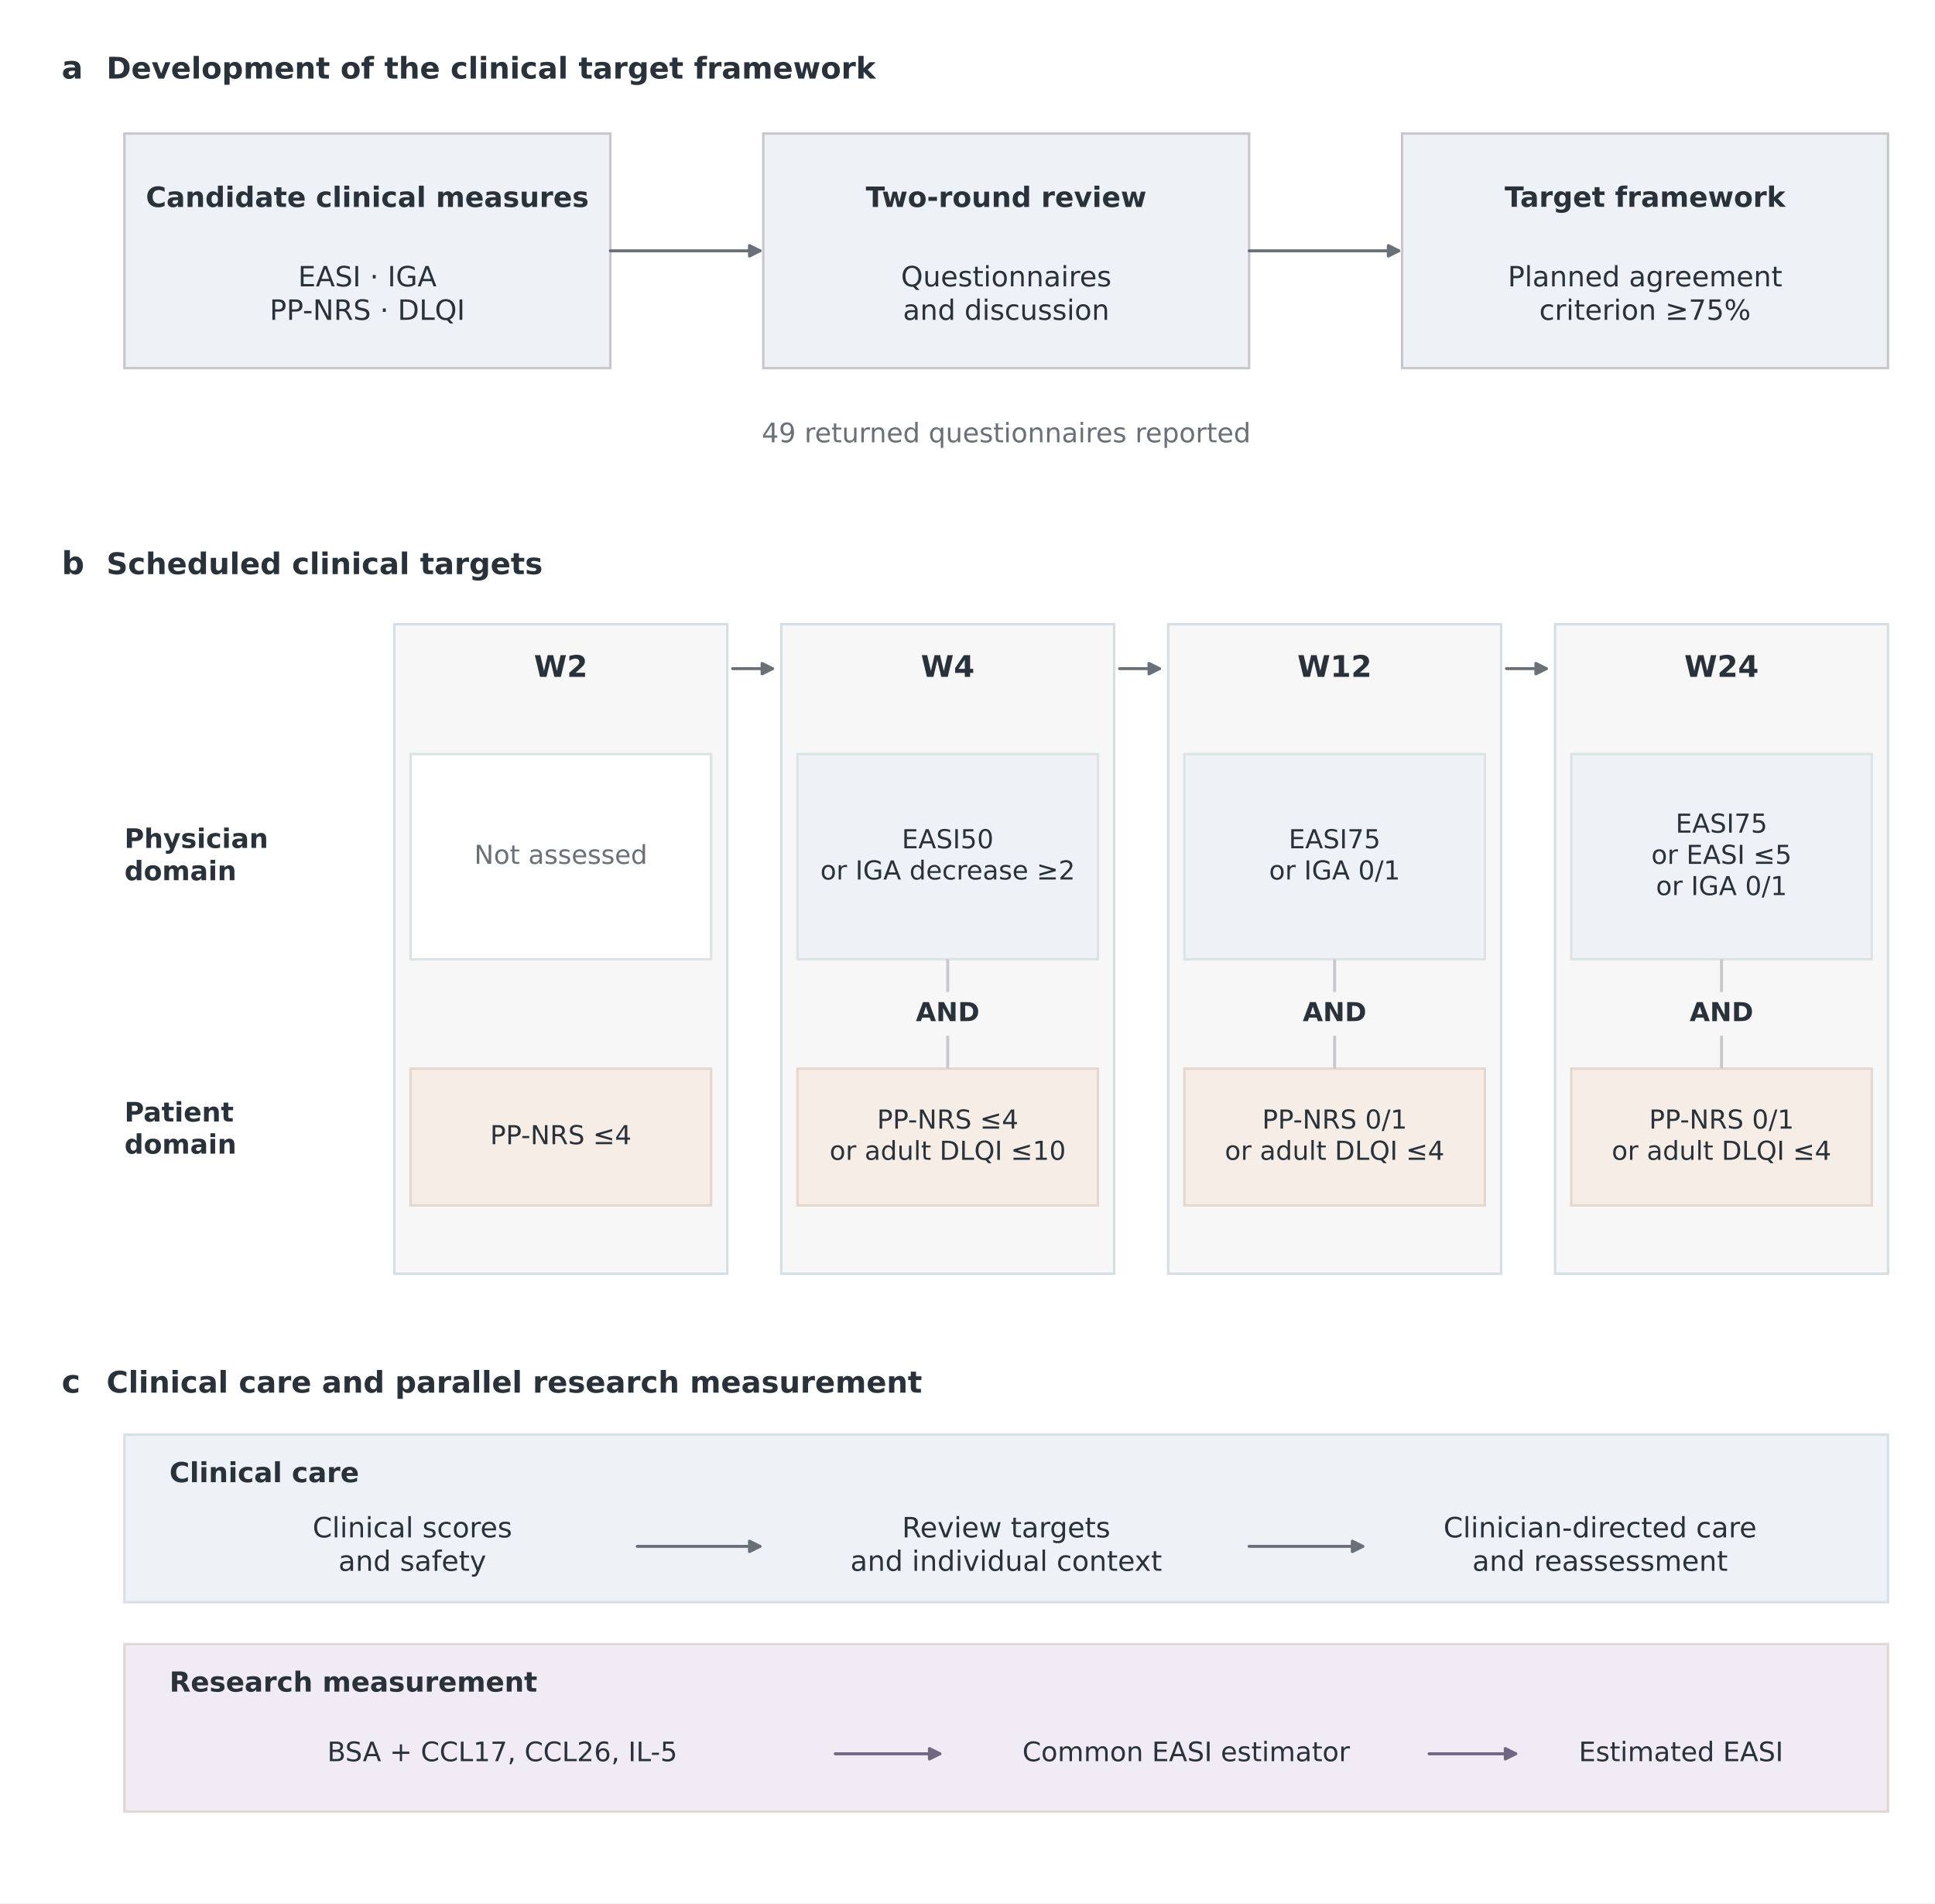
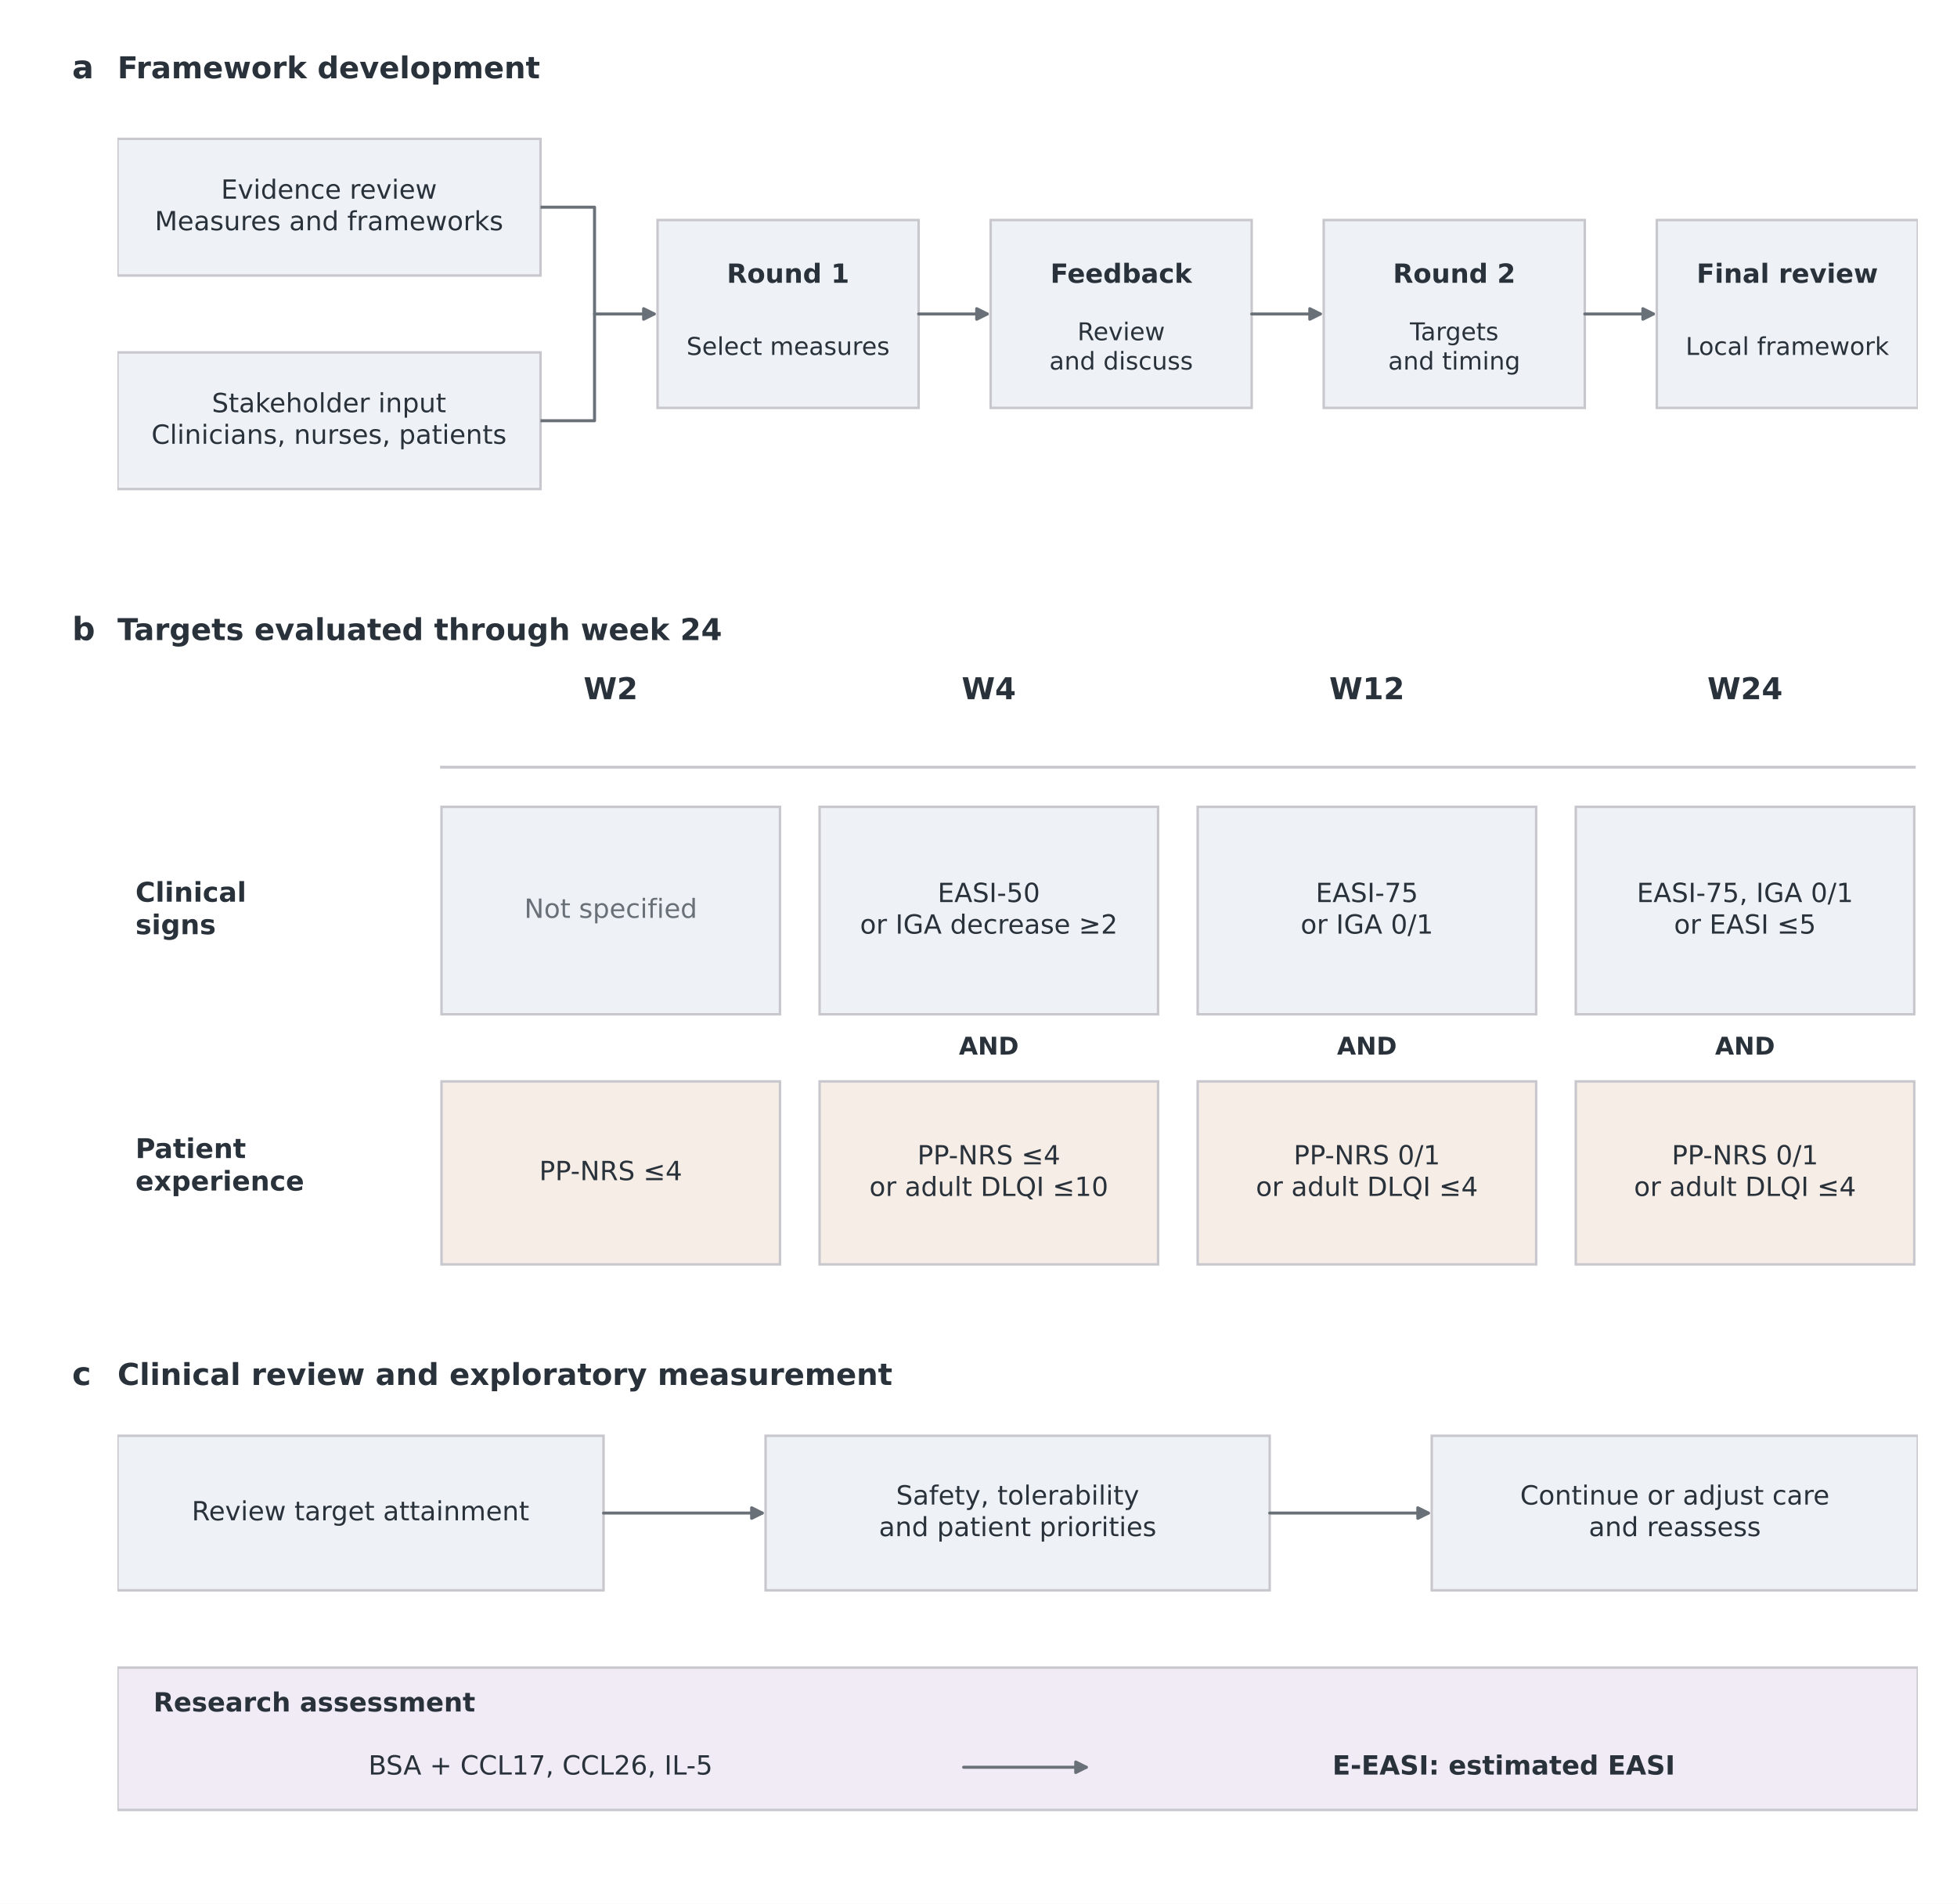
- <svg xmlns="http://www.w3.org/2000/svg" width="518.74pt" height="510.236pt" viewBox="0 0 518.74 510.236" version="1.1">
+ <svg xmlns="http://www.w3.org/2000/svg" width="518.74pt" height="504.567pt" viewBox="0 0 518.74 504.567" version="1.1">
  <defs>
    <style type="text/css">*{stroke-linejoin: round; stroke-linecap: butt}</style>
  </defs>
  <g id="figure_1">
    <g id="patch_1">
-       <path d="M 0 510.236  L 518.74 510.236  L 518.74 0  L 0 0  z " style="fill: #ffffff" />
+       <path d="M 0 504.567  L 518.74 504.567  L 518.74 0  L 0 0  z " style="fill: #ffffff" />
    </g>
    <g id="axes_1">
      <g id="patch_2">
-         <path d="M 33.355 98.686  L 163.611 98.686  L 163.611 35.803  L 33.355 35.803  z " clip-path="url(#pc410604e96)" style="fill: #eef1f5; stroke: #c8c7cd; stroke-width: 0.65; stroke-linejoin: miter" />
+         <path d="M 31.124 73.026  L 143.276 73.026  L 143.276 36.806  L 31.124 36.806  z " clip-path="url(#p0106d33a5e)" style="fill: #eef1f5; stroke: #c8c7cd; stroke-width: 0.65; stroke-linejoin: miter" />
      </g>
      <g id="patch_3">
-         <path d="M 204.617 98.686  L 334.873 98.686  L 334.873 35.803  L 204.617 35.803  z " clip-path="url(#pc410604e96)" style="fill: #eef1f5; stroke: #c8c7cd; stroke-width: 0.65; stroke-linejoin: miter" />
+         <path d="M 31.124 129.619  L 143.276 129.619  L 143.276 93.399  L 31.124 93.399  z " clip-path="url(#p0106d33a5e)" style="fill: #eef1f5; stroke: #c8c7cd; stroke-width: 0.65; stroke-linejoin: miter" />
      </g>
      <g id="patch_4">
-         <path d="M 375.879 98.686  L 506.135 98.686  L 506.135 35.803  L 375.879 35.803  z " clip-path="url(#pc410604e96)" style="fill: #eef1f5; stroke: #c8c7cd; stroke-width: 0.65; stroke-linejoin: miter" />
+         <path d="M 174.297 108.113  L 243.497 108.113  L 243.497 58.311  L 174.297 58.311  z " clip-path="url(#p0106d33a5e)" style="fill: #eef1f5; stroke: #c8c7cd; stroke-width: 0.65; stroke-linejoin: miter" />
      </g>
      <g id="patch_5">
-         <path d="M 163.611 67.244  Q 184.114 67.244 203.723 67.244  " clip-path="url(#pc410604e96)" style="fill: none; stroke: #697078; stroke-width: 0.8; stroke-linecap: round" />
-         <path d="M 200.923 65.844  L 203.723 67.244  L 200.923 68.644  z " clip-path="url(#pc410604e96)" style="fill: #697078; stroke: #697078; stroke-width: 0.8; stroke-linecap: round" />
+         <path d="M 262.586 108.113  L 331.786 108.113  L 331.786 58.311  L 262.586 58.311  z " clip-path="url(#p0106d33a5e)" style="fill: #eef1f5; stroke: #c8c7cd; stroke-width: 0.65; stroke-linejoin: miter" />
      </g>
      <g id="patch_6">
-         <path d="M 334.873 67.244  Q 355.376 67.244 374.985 67.244  " clip-path="url(#pc410604e96)" style="fill: none; stroke: #697078; stroke-width: 0.8; stroke-linecap: round" />
-         <path d="M 372.185 65.844  L 374.985 67.244  L 372.185 68.644  z " clip-path="url(#pc410604e96)" style="fill: #697078; stroke: #697078; stroke-width: 0.8; stroke-linecap: round" />
+         <path d="M 350.876 108.113  L 420.076 108.113  L 420.076 58.311  L 350.876 58.311  z " clip-path="url(#p0106d33a5e)" style="fill: #eef1f5; stroke: #c8c7cd; stroke-width: 0.65; stroke-linejoin: miter" />
+       </g>
+       <g id="patch_7">
+         <path d="M 439.165 108.113  L 508.365 108.113  L 508.365 58.311  L 439.165 58.311  z " clip-path="url(#p0106d33a5e)" style="fill: #eef1f5; stroke: #c8c7cd; stroke-width: 0.65; stroke-linejoin: miter" />
+       </g>
+       <g id="line2d_1">
+         <path d="M 143.276 54.916  L 157.593 54.916  L 157.593 83.212  " clip-path="url(#p0106d33a5e)" style="fill: none; stroke: #697078; stroke-width: 0.8" />
+       </g>
+       <g id="line2d_2">
+         <path d="M 143.276 111.509  L 157.593 111.509  L 157.593 83.212  " clip-path="url(#p0106d33a5e)" style="fill: none; stroke: #697078; stroke-width: 0.8" />
+       </g>
+       <g id="patch_8">
+         <path d="M 157.593 83.212  Q 165.945 83.212 173.402 83.212  " clip-path="url(#p0106d33a5e)" style="fill: none; stroke: #697078; stroke-width: 0.8; stroke-linecap: round" />
+         <path d="M 170.602 81.812  L 173.402 83.212  L 170.602 84.612  z " clip-path="url(#p0106d33a5e)" style="fill: #697078; stroke: #697078; stroke-width: 0.8; stroke-linecap: round" />
+       </g>
+       <g id="patch_9">
+         <path d="M 243.497 83.212  Q 253.041 83.212 261.692 83.212  " clip-path="url(#p0106d33a5e)" style="fill: none; stroke: #697078; stroke-width: 0.8; stroke-linecap: round" />
+         <path d="M 258.892 81.812  L 261.692 83.212  L 258.892 84.612  z " clip-path="url(#p0106d33a5e)" style="fill: #697078; stroke: #697078; stroke-width: 0.8; stroke-linecap: round" />
+       </g>
+       <g id="patch_10">
+         <path d="M 331.786 83.212  Q 341.331 83.212 349.981 83.212  " clip-path="url(#p0106d33a5e)" style="fill: none; stroke: #697078; stroke-width: 0.8; stroke-linecap: round" />
+         <path d="M 347.181 81.812  L 349.981 83.212  L 347.181 84.612  z " clip-path="url(#p0106d33a5e)" style="fill: #697078; stroke: #697078; stroke-width: 0.8; stroke-linecap: round" />
+       </g>
+       <g id="patch_11">
+         <path d="M 420.076 83.212  Q 429.621 83.212 438.271 83.212  " clip-path="url(#p0106d33a5e)" style="fill: none; stroke: #697078; stroke-width: 0.8; stroke-linecap: round" />
+         <path d="M 435.471 81.812  L 438.271 83.212  L 435.471 84.612  z " clip-path="url(#p0106d33a5e)" style="fill: #697078; stroke: #697078; stroke-width: 0.8; stroke-linecap: round" />
      </g>
      <g id="text_1">
-         <text style="fill: #29323b; font: 700 8.5px 'DejaVu Sans'; text-anchor: start" x="16.531" y="21.063" transform="rotate(-0 16.53071 21.06299)">a</text>
+         <text style="fill: #29323b; font: 700 8.5px 'DejaVu Sans'; text-anchor: start" x="19.124" y="20.751" transform="rotate(-0 19.12441 20.75118)">a</text>
      </g>
      <g id="text_2">
-         <text style="fill: #29323b; font: 700 8px 'DejaVu Sans'; text-anchor: start" x="28.531" y="21.063" transform="rotate(-0 28.53071 21.06299)">Development of the clinical target framework</text>
+         <text style="fill: #29323b; font: 700 8px 'DejaVu Sans'; text-anchor: start" x="31.124" y="20.751" transform="rotate(-0 31.12441 20.75118)">Framework development</text>
      </g>
      <g id="text_3">
-         <text style="fill: #29323b; font: 700 7.5px 'DejaVu Sans'; text-anchor: middle" x="98.483" y="55.48" transform="rotate(-0 98.48282 55.47951)">Candidate clinical measures</text>
+         <text style="fill: #29323b; font: 7px 'DejaVu Sans'" transform="translate(58.58717 52.66225)">Evidence review</text>
+         <text style="fill: #29323b; font: 7px 'DejaVu Sans'" transform="translate(41.02264 61.03261)">Measures and frameworks</text>
      </g>
      <g id="text_4">
-         <text style="fill: #29323b; font: 7.5px 'DejaVu Sans'" transform="translate(79.9086 76.77773)">EASI · IGA</text>
-         <text style="fill: #29323b; font: 7.5px 'DejaVu Sans'" transform="translate(72.28965 85.74597)">PP-NRS · DLQI</text>
+         <text style="fill: #29323b; font: 7px 'DejaVu Sans'" transform="translate(56.14647 109.2554)">Stakeholder input</text>
+         <text style="fill: #29323b; font: 7px 'DejaVu Sans'" transform="translate(40.13506 117.6257)">Clinicians, nurses, patients</text>
      </g>
      <g id="text_5">
-         <text style="fill: #29323b; font: 700 7.5px 'DejaVu Sans'; text-anchor: middle" x="269.745" y="55.48" transform="rotate(-0 269.7449 55.47951)">Two-round review</text>
+         <text style="fill: #29323b; font: 700 7px 'DejaVu Sans'; text-anchor: middle" x="208.897" y="74.957" transform="rotate(-0 208.8967 74.95722)">Round 1</text>
      </g>
      <g id="text_6">
-         <text style="fill: #29323b; font: 7.5px 'DejaVu Sans'" transform="translate(241.5379 76.77773)">Questionnaires</text>
-         <text style="fill: #29323b; font: 7.5px 'DejaVu Sans'" transform="translate(242.0634 85.74597)">and discussion</text>
+         <text style="fill: #29323b; font: 6.5px 'DejaVu Sans'; text-anchor: middle" x="208.897" y="94.061" transform="rotate(-0 208.8967 94.06091)">Select measures</text>
      </g>
      <g id="text_7">
-         <text style="fill: #29323b; font: 700 7.5px 'DejaVu Sans'; text-anchor: middle" x="441.007" y="55.45" transform="rotate(-0 441.0069 55.45021)">Target framework</text>
+         <text style="fill: #29323b; font: 700 7px 'DejaVu Sans'; text-anchor: middle" x="297.186" y="74.957" transform="rotate(-0 297.1862 74.95722)">Feedback</text>
      </g>
      <g id="text_8">
-         <text style="fill: #29323b; font: 7.5px 'DejaVu Sans'" transform="translate(404.2153 76.77773)">Planned agreement</text>
-         <text style="fill: #29323b; font: 7.5px 'DejaVu Sans'" transform="translate(412.6605 85.74597)">criterion ≥75%</text>
+         <text style="fill: #29323b; font: 6.5px 'DejaVu Sans'" transform="translate(285.5903 90.17467)">Review</text>
+         <text style="fill: #29323b; font: 6.5px 'DejaVu Sans'" transform="translate(278.1468 97.94715)">and discuss</text>
      </g>
      <g id="text_9">
-         <text style="fill: #697078; font: 7.2px 'DejaVu Sans'; text-anchor: middle" x="269.745" y="118.571" transform="rotate(-0 269.7449 118.5707)">49 returned questionnaires reported</text>
+         <text style="fill: #29323b; font: 700 7px 'DejaVu Sans'; text-anchor: middle" x="385.476" y="74.957" transform="rotate(-0 385.4758 74.95722)">Round 2</text>
+       </g>
+       <g id="text_10">
+         <text style="fill: #29323b; font: 6.5px 'DejaVu Sans'" transform="translate(373.726 90.17467)">Targets</text>
+         <text style="fill: #29323b; font: 6.5px 'DejaVu Sans'" transform="translate(367.9598 97.94715)">and timing</text>
+       </g>
+       <g id="text_11">
+         <text style="fill: #29323b; font: 700 7px 'DejaVu Sans'; text-anchor: middle" x="473.765" y="74.957" transform="rotate(-0 473.7654 74.95722)">Final review</text>
+       </g>
+       <g id="text_12">
+         <text style="fill: #29323b; font: 6.5px 'DejaVu Sans'; text-anchor: middle" x="473.765" y="94.061" transform="rotate(-0 473.7654 94.06091)">Local framework</text>
      </g>
    </g>
    <g id="axes_2">
-       <g id="patch_7">
-         <path d="M 105.719 341.48  L 194.968 341.48  L 194.968 167.341  L 105.719 167.341  z " clip-path="url(#pdd279e7034)" style="fill: #f8f7f8; stroke: #d5dee2; stroke-width: 0.65; stroke-linejoin: miter" />
-       </g>
-       <g id="patch_8">
-         <path d="M 110.061 257.16  L 190.627 257.16  L 190.627 202.169  L 110.061 202.169  z " clip-path="url(#pdd279e7034)" style="fill: #ffffff; stroke: #dce3e6; stroke-width: 0.65; stroke-linejoin: miter" />
-       </g>
-       <g id="patch_9">
-         <path d="M 110.061 323.15  L 190.627 323.15  L 190.627 286.489  L 110.061 286.489  z " clip-path="url(#pdd279e7034)" style="fill: #f6ede6; stroke: #e5d7ce; stroke-width: 0.65; stroke-linejoin: miter" />
-       </g>
-       <g id="patch_10">
-         <path d="M 209.441 341.48  L 298.691 341.48  L 298.691 167.341  L 209.441 167.341  z " clip-path="url(#pdd279e7034)" style="fill: #f8f7f8; stroke: #d5dee2; stroke-width: 0.65; stroke-linejoin: miter" />
-       </g>
-       <g id="patch_11">
-         <path d="M 213.783 257.16  L 294.349 257.16  L 294.349 202.169  L 213.783 202.169  z " clip-path="url(#pdd279e7034)" style="fill: #eef1f5; stroke: #dce3e6; stroke-width: 0.65; stroke-linejoin: miter" />
-       </g>
      <g id="patch_12">
-         <path d="M 213.783 323.15  L 294.349 323.15  L 294.349 286.489  L 213.783 286.489  z " clip-path="url(#pdd279e7034)" style="fill: #f6ede6; stroke: #e5d7ce; stroke-width: 0.65; stroke-linejoin: miter" />
+         <path d="M 117.028 268.82  L 206.749 268.82  L 206.749 213.844  L 117.028 213.844  z " clip-path="url(#pec23e3e79c)" style="fill: #eef1f5; stroke: #c8c7cd; stroke-width: 0.65; stroke-linejoin: miter" />
      </g>
      <g id="patch_13">
-         <path d="M 313.163 341.48  L 402.413 341.48  L 402.413 167.341  L 313.163 167.341  z " clip-path="url(#pdd279e7034)" style="fill: #f8f7f8; stroke: #d5dee2; stroke-width: 0.65; stroke-linejoin: miter" />
+         <path d="M 117.028 335.115  L 206.749 335.115  L 206.749 286.606  L 117.028 286.606  z " clip-path="url(#pec23e3e79c)" style="fill: #f6ede6; stroke: #c8c7cd; stroke-width: 0.65; stroke-linejoin: miter" />
      </g>
      <g id="patch_14">
-         <path d="M 317.505 257.16  L 398.071 257.16  L 398.071 202.169  L 317.505 202.169  z " clip-path="url(#pdd279e7034)" style="fill: #eef1f5; stroke: #dce3e6; stroke-width: 0.65; stroke-linejoin: miter" />
+         <path d="M 217.248 268.82  L 306.97 268.82  L 306.97 213.844  L 217.248 213.844  z " clip-path="url(#pec23e3e79c)" style="fill: #eef1f5; stroke: #c8c7cd; stroke-width: 0.65; stroke-linejoin: miter" />
      </g>
      <g id="patch_15">
-         <path d="M 317.505 323.15  L 398.071 323.15  L 398.071 286.489  L 317.505 286.489  z " clip-path="url(#pdd279e7034)" style="fill: #f6ede6; stroke: #e5d7ce; stroke-width: 0.65; stroke-linejoin: miter" />
+         <path d="M 217.248 335.115  L 306.97 335.115  L 306.97 286.606  L 217.248 286.606  z " clip-path="url(#pec23e3e79c)" style="fill: #f6ede6; stroke: #c8c7cd; stroke-width: 0.65; stroke-linejoin: miter" />
      </g>
      <g id="patch_16">
-         <path d="M 416.886 341.48  L 506.135 341.48  L 506.135 167.341  L 416.886 167.341  z " clip-path="url(#pdd279e7034)" style="fill: #f8f7f8; stroke: #d5dee2; stroke-width: 0.65; stroke-linejoin: miter" />
+         <path d="M 317.469 268.82  L 407.19 268.82  L 407.19 213.844  L 317.469 213.844  z " clip-path="url(#pec23e3e79c)" style="fill: #eef1f5; stroke: #c8c7cd; stroke-width: 0.65; stroke-linejoin: miter" />
      </g>
      <g id="patch_17">
-         <path d="M 421.227 257.16  L 501.793 257.16  L 501.793 202.169  L 421.227 202.169  z " clip-path="url(#pdd279e7034)" style="fill: #eef1f5; stroke: #dce3e6; stroke-width: 0.65; stroke-linejoin: miter" />
+         <path d="M 317.469 335.115  L 407.19 335.115  L 407.19 286.606  L 317.469 286.606  z " clip-path="url(#pec23e3e79c)" style="fill: #f6ede6; stroke: #c8c7cd; stroke-width: 0.65; stroke-linejoin: miter" />
      </g>
      <g id="patch_18">
-         <path d="M 421.227 323.15  L 501.793 323.15  L 501.793 286.489  L 421.227 286.489  z " clip-path="url(#pdd279e7034)" style="fill: #f6ede6; stroke: #e5d7ce; stroke-width: 0.65; stroke-linejoin: miter" />
-       </g>
-       <g id="line2d_1">
-         <path d="M 254.066 257.16  L 254.066 265.959  " clip-path="url(#pdd279e7034)" style="fill: none; stroke: #c8c7cd; stroke-width: 0.8" />
-       </g>
-       <g id="line2d_2">
-         <path d="M 254.066 277.69  L 254.066 286.489  " clip-path="url(#pdd279e7034)" style="fill: none; stroke: #c8c7cd; stroke-width: 0.8" />
+         <path d="M 417.69 268.82  L 507.411 268.82  L 507.411 213.844  L 417.69 213.844  z " clip-path="url(#pec23e3e79c)" style="fill: #eef1f5; stroke: #c8c7cd; stroke-width: 0.65; stroke-linejoin: miter" />
+       </g>
+       <g id="patch_19">
+         <path d="M 417.69 335.115  L 507.411 335.115  L 507.411 286.606  L 417.69 286.606  z " clip-path="url(#pec23e3e79c)" style="fill: #f6ede6; stroke: #c8c7cd; stroke-width: 0.65; stroke-linejoin: miter" />
      </g>
      <g id="line2d_3">
-         <path d="M 357.788 257.16  L 357.788 265.959  " clip-path="url(#pdd279e7034)" style="fill: none; stroke: #c8c7cd; stroke-width: 0.8" />
-       </g>
-       <g id="line2d_4">
-         <path d="M 357.788 277.69  L 357.788 286.489  " clip-path="url(#pdd279e7034)" style="fill: none; stroke: #c8c7cd; stroke-width: 0.8" />
-       </g>
-       <g id="line2d_5">
-         <path d="M 461.51 257.16  L 461.51 265.959  " clip-path="url(#pdd279e7034)" style="fill: none; stroke: #c8c7cd; stroke-width: 0.8" />
-       </g>
-       <g id="line2d_6">
-         <path d="M 461.51 277.69  L 461.51 286.489  " clip-path="url(#pdd279e7034)" style="fill: none; stroke: #c8c7cd; stroke-width: 0.8" />
-       </g>
-       <g id="patch_19">
-         <path d="M 196.416 179.256  Q 202.205 179.256 207.1 179.256  " clip-path="url(#pdd279e7034)" style="fill: none; stroke: #697078; stroke-width: 0.8; stroke-linecap: round" />
-         <path d="M 204.3 177.856  L 207.1 179.256  L 204.3 180.656  z " clip-path="url(#pdd279e7034)" style="fill: #697078; stroke: #697078; stroke-width: 0.8; stroke-linecap: round" />
-       </g>
+         <path d="M 117.028 203.334  L 507.411 203.334  " clip-path="url(#pec23e3e79c)" style="fill: none; stroke: #c8c7cd; stroke-width: 0.75; stroke-linecap: square" />
+       </g>
+       <g id="text_13">
+         <text style="fill: #29323b; font: 700 8.5px 'DejaVu Sans'; text-anchor: start" x="19.124" y="169.654" transform="rotate(-0 19.12441 169.6539)">b</text>
+       </g>
+       <g id="text_14">
+         <text style="fill: #29323b; font: 700 8px 'DejaVu Sans'; text-anchor: start" x="31.124" y="169.654" transform="rotate(-0 31.12441 169.6539)">Targets evaluated through week 24</text>
+       </g>
+       <g id="text_15">
+         <text style="fill: #29323b; font: 700 7.2px 'DejaVu Sans'" transform="translate(35.89682 238.9856)">Clinical</text>
+         <text style="fill: #29323b; font: 700 7.2px 'DejaVu Sans'" transform="translate(35.89682 247.5951)">signs</text>
+       </g>
+       <g id="text_16">
+         <text style="fill: #29323b; font: 700 7.2px 'DejaVu Sans'" transform="translate(35.89682 306.9255)">Patient</text>
+         <text style="fill: #29323b; font: 700 7.2px 'DejaVu Sans'" transform="translate(35.89682 315.535)">experience</text>
+       </g>
+       <g id="text_17">
+         <text style="fill: #29323b; font: 700 8px 'DejaVu Sans'; text-anchor: middle" x="161.888" y="185.329" transform="rotate(-0 161.8884 185.3292)">W2</text>
+       </g>
+       <g id="text_18">
+         <text style="fill: #697078; font: 7px 'DejaVu Sans'; text-anchor: middle" x="161.888" y="243.263" transform="rotate(-0 161.8884 243.2633)">Not specified</text>
+       </g>
+       <g id="text_19">
+         <text style="fill: #29323b; font: 7px 'DejaVu Sans'; text-anchor: middle" x="161.888" y="312.792" transform="rotate(-0 161.8884 312.792)">PP-NRS ≤4</text>
+       </g>
+       <g id="text_20">
+         <text style="fill: #29323b; font: 700 8px 'DejaVu Sans'; text-anchor: middle" x="262.109" y="185.329" transform="rotate(-0 262.109 185.3292)">W4</text>
+       </g>
+       <g id="text_21">
+         <text style="fill: #29323b; font: 7px 'DejaVu Sans'" transform="translate(248.5323 239.0781)">EASI-50</text>
+         <text style="fill: #29323b; font: 7px 'DejaVu Sans'" transform="translate(227.9578 247.4485)">or IGA decrease ≥2</text>
+       </g>
+       <g id="text_22">
+         <text style="fill: #29323b; font: 7px 'DejaVu Sans'" transform="translate(243.1598 308.6068)">PP-NRS ≤4</text>
+         <text style="fill: #29323b; font: 7px 'DejaVu Sans'" transform="translate(230.4428 316.9772)">or adult DLQI ≤10</text>
+       </g>
+       <g id="text_23">
+         <text style="fill: #29323b; font: 700 6.5px 'DejaVu Sans'; text-anchor: middle" x="262.109" y="279.507" transform="rotate(-0 262.109 279.5066)">AND</text>
+       </g>
+       <g id="text_24">
+         <text style="fill: #29323b; font: 700 8px 'DejaVu Sans'; text-anchor: middle" x="362.33" y="185.329" transform="rotate(-0 362.3296 185.3292)">W12</text>
+       </g>
+       <g id="text_25">
+         <text style="fill: #29323b; font: 7px 'DejaVu Sans'" transform="translate(348.7529 239.0781)">EASI-75</text>
+         <text style="fill: #29323b; font: 7px 'DejaVu Sans'" transform="translate(344.7531 247.4485)">or IGA 0/1</text>
+       </g>
+       <g id="text_26">
+         <text style="fill: #29323b; font: 7px 'DejaVu Sans'" transform="translate(342.9074 308.6068)">PP-NRS 0/1</text>
+         <text style="fill: #29323b; font: 7px 'DejaVu Sans'" transform="translate(332.8902 316.9772)">or adult DLQI ≤4</text>
+       </g>
+       <g id="text_27">
+         <text style="fill: #29323b; font: 700 6.5px 'DejaVu Sans'; text-anchor: middle" x="362.33" y="279.507" transform="rotate(-0 362.3296 279.5066)">AND</text>
+       </g>
+       <g id="text_28">
+         <text style="fill: #29323b; font: 700 8px 'DejaVu Sans'; text-anchor: middle" x="462.55" y="185.329" transform="rotate(-0 462.5502 185.3292)">W24</text>
+       </g>
+       <g id="text_29">
+         <text style="fill: #29323b; font: 7px 'DejaVu Sans'" transform="translate(433.865 239.0781)">EASI-75, IGA 0/1</text>
+         <text style="fill: #29323b; font: 7px 'DejaVu Sans'" transform="translate(443.7251 247.4485)">or EASI ≤5</text>
+       </g>
+       <g id="text_30">
+         <text style="fill: #29323b; font: 7px 'DejaVu Sans'" transform="translate(443.128 308.6068)">PP-NRS 0/1</text>
+         <text style="fill: #29323b; font: 7px 'DejaVu Sans'" transform="translate(433.1108 316.9772)">or adult DLQI ≤4</text>
+       </g>
+       <g id="text_31">
+         <text style="fill: #29323b; font: 700 6.5px 'DejaVu Sans'; text-anchor: middle" x="462.55" y="279.507" transform="rotate(-0 462.5502 279.5066)">AND</text>
+       </g>
+     </g>
+     <g id="axes_3">
      <g id="patch_20">
-         <path d="M 300.138 179.256  Q 305.927 179.256 310.822 179.256  " clip-path="url(#pdd279e7034)" style="fill: none; stroke: #697078; stroke-width: 0.8; stroke-linecap: round" />
-         <path d="M 308.022 177.856  L 310.822 179.256  L 308.022 180.656  z " clip-path="url(#pdd279e7034)" style="fill: #697078; stroke: #697078; stroke-width: 0.8; stroke-linecap: round" />
+         <path d="M 31.124 421.495  L 159.979 421.495  L 159.979 380.533  L 31.124 380.533  z " clip-path="url(#p864fb5ea5f)" style="fill: #eef1f5; stroke: #c8c7cd; stroke-width: 0.65; stroke-linejoin: miter" />
      </g>
      <g id="patch_21">
-         <path d="M 403.86 179.256  Q 409.649 179.256 414.544 179.256  " clip-path="url(#pdd279e7034)" style="fill: none; stroke: #697078; stroke-width: 0.8; stroke-linecap: round" />
-         <path d="M 411.744 177.856  L 414.544 179.256  L 411.744 180.656  z " clip-path="url(#pdd279e7034)" style="fill: #697078; stroke: #697078; stroke-width: 0.8; stroke-linecap: round" />
-       </g>
-       <g id="text_10">
-         <text style="fill: #29323b; font: 700 8.5px 'DejaVu Sans'; text-anchor: start" x="16.531" y="153.925" transform="rotate(-0 16.53071 153.9251)">b</text>
-       </g>
-       <g id="text_11">
-         <text style="fill: #29323b; font: 700 8px 'DejaVu Sans'; text-anchor: start" x="28.531" y="153.925" transform="rotate(-0 28.53071 153.9251)">Scheduled clinical targets</text>
-       </g>
-       <g id="text_12">
-         <text style="fill: #29323b; font: 700 7.2px 'DejaVu Sans'" transform="translate(33.35499 227.3183)">Physician</text>
-         <text style="fill: #29323b; font: 700 7.2px 'DejaVu Sans'" transform="translate(33.35499 235.984)">domain</text>
-       </g>
-       <g id="text_13">
-         <text style="fill: #29323b; font: 700 7.2px 'DejaVu Sans'" transform="translate(33.35499 300.6683)">Patient</text>
-         <text style="fill: #29323b; font: 700 7.2px 'DejaVu Sans'" transform="translate(33.35499 309.2778)">domain</text>
-       </g>
-       <g id="text_14">
-         <text style="fill: #29323b; font: 700 8px 'DejaVu Sans'; text-anchor: middle" x="150.344" y="181.463" transform="rotate(-0 150.3439 181.463)">W2</text>
-       </g>
-       <g id="text_15">
-         <text style="fill: #697078; font: 7px 'DejaVu Sans'; text-anchor: middle" x="150.344" y="231.596" transform="rotate(-0 150.3439 231.5959)">Not assessed</text>
-       </g>
-       <g id="text_16">
-         <text style="fill: #29323b; font: 7px 'DejaVu Sans'; text-anchor: middle" x="150.344" y="306.751" transform="rotate(-0 150.3439 306.7509)">PP-NRS ≤4</text>
-       </g>
-       <g id="text_17">
-         <text style="fill: #29323b; font: 700 8px 'DejaVu Sans'; text-anchor: middle" x="254.066" y="181.463" transform="rotate(-0 254.066 181.463)">W4</text>
-       </g>
-       <g id="text_18">
-         <text style="fill: #29323b; font: 7px 'DejaVu Sans'" transform="translate(241.752 227.4108)">EASI50</text>
-         <text style="fill: #29323b; font: 7px 'DejaVu Sans'" transform="translate(219.9147 235.7811)">or IGA decrease ≥2</text>
-       </g>
-       <g id="text_19">
-         <text style="fill: #29323b; font: 700 7px 'DejaVu Sans'; text-anchor: middle" x="254.066" y="273.756" transform="rotate(-0 254.066 273.7561)">AND</text>
-       </g>
-       <g id="text_20">
-         <text style="fill: #29323b; font: 7px 'DejaVu Sans'" transform="translate(235.1167 302.5658)">PP-NRS ≤4</text>
-         <text style="fill: #29323b; font: 7px 'DejaVu Sans'" transform="translate(222.3997 310.9361)">or adult DLQI ≤10</text>
-       </g>
-       <g id="text_21">
-         <text style="fill: #29323b; font: 700 8px 'DejaVu Sans'; text-anchor: middle" x="357.788" y="181.463" transform="rotate(-0 357.7881 181.463)">W12</text>
-       </g>
-       <g id="text_22">
-         <text style="fill: #29323b; font: 7px 'DejaVu Sans'" transform="translate(345.4741 227.4108)">EASI75</text>
-         <text style="fill: #29323b; font: 7px 'DejaVu Sans'" transform="translate(340.2115 235.7811)">or IGA 0/1</text>
-       </g>
-       <g id="text_23">
-         <text style="fill: #29323b; font: 700 7px 'DejaVu Sans'; text-anchor: middle" x="357.788" y="273.756" transform="rotate(-0 357.7881 273.7561)">AND</text>
-       </g>
-       <g id="text_24">
-         <text style="fill: #29323b; font: 7px 'DejaVu Sans'" transform="translate(338.3658 302.5658)">PP-NRS 0/1</text>
-         <text style="fill: #29323b; font: 7px 'DejaVu Sans'" transform="translate(328.3487 310.9361)">or adult DLQI ≤4</text>
-       </g>
-       <g id="text_25">
-         <text style="fill: #29323b; font: 700 8px 'DejaVu Sans'; text-anchor: middle" x="461.51" y="181.463" transform="rotate(-0 461.5102 181.463)">W24</text>
-       </g>
-       <g id="text_26">
-         <text style="fill: #29323b; font: 7px 'DejaVu Sans'" transform="translate(449.1962 223.2256)">EASI75</text>
-         <text style="fill: #29323b; font: 7px 'DejaVu Sans'" transform="translate(442.6851 231.5959)">or EASI ≤5</text>
-         <text style="fill: #29323b; font: 7px 'DejaVu Sans'" transform="translate(443.9336 239.9663)">or IGA 0/1</text>
-       </g>
-       <g id="text_27">
-         <text style="fill: #29323b; font: 700 7px 'DejaVu Sans'; text-anchor: middle" x="461.51" y="273.756" transform="rotate(-0 461.5102 273.7561)">AND</text>
-       </g>
-       <g id="text_28">
-         <text style="fill: #29323b; font: 7px 'DejaVu Sans'" transform="translate(442.0879 302.5658)">PP-NRS 0/1</text>
-         <text style="fill: #29323b; font: 7px 'DejaVu Sans'" transform="translate(432.0708 310.9361)">or adult DLQI ≤4</text>
-       </g>
-     </g>
-     <g id="axes_3">
+         <path d="M 202.931 421.495  L 336.559 421.495  L 336.559 380.533  L 202.931 380.533  z " clip-path="url(#p864fb5ea5f)" style="fill: #eef1f5; stroke: #c8c7cd; stroke-width: 0.65; stroke-linejoin: miter" />
+       </g>
      <g id="patch_22">
-         <path d="M 33.355 429.535  L 506.135 429.535  L 506.135 384.625  L 33.355 384.625  z " clip-path="url(#pf116cc40e8)" style="fill: #eef1f5; stroke: #d7e1e5; stroke-width: 0.65; stroke-linejoin: miter" />
+         <path d="M 379.51 421.495  L 508.365 421.495  L 508.365 380.533  L 379.51 380.533  z " clip-path="url(#p864fb5ea5f)" style="fill: #eef1f5; stroke: #c8c7cd; stroke-width: 0.65; stroke-linejoin: miter" />
      </g>
      <g id="patch_23">
-         <path d="M 33.355 485.672  L 506.135 485.672  L 506.135 440.762  L 33.355 440.762  z " clip-path="url(#pf116cc40e8)" style="fill: #f0ebf4; stroke: #dfd7d1; stroke-width: 0.65; stroke-linejoin: miter" />
+         <path d="M 31.124 479.705  L 508.365 479.705  L 508.365 441.977  L 31.124 441.977  z " clip-path="url(#p864fb5ea5f)" style="fill: #f0ebf4; stroke: #c8c7cd; stroke-width: 0.65; stroke-linejoin: miter" />
      </g>
      <g id="patch_24">
-         <path d="M 170.847 414.565  Q 187.732 414.565 203.723 414.565  " clip-path="url(#pf116cc40e8)" style="fill: none; stroke: #697078; stroke-width: 0.8; stroke-linecap: round" />
-         <path d="M 200.923 413.165  L 203.723 414.565  L 200.923 415.965  z " clip-path="url(#pf116cc40e8)" style="fill: #697078; stroke: #697078; stroke-width: 0.8; stroke-linecap: round" />
+         <path d="M 159.979 401.014  Q 181.455 401.014 202.037 401.014  " clip-path="url(#p864fb5ea5f)" style="fill: none; stroke: #697078; stroke-width: 0.8; stroke-linecap: round" />
+         <path d="M 199.237 399.614  L 202.037 401.014  L 199.237 402.414  z " clip-path="url(#p864fb5ea5f)" style="fill: #697078; stroke: #697078; stroke-width: 0.8; stroke-linecap: round" />
      </g>
      <g id="patch_25">
-         <path d="M 334.873 414.565  Q 350.552 414.565 365.336 414.565  " clip-path="url(#pf116cc40e8)" style="fill: none; stroke: #697078; stroke-width: 0.8; stroke-linecap: round" />
-         <path d="M 362.536 413.165  L 365.336 414.565  L 362.536 415.965  z " clip-path="url(#pf116cc40e8)" style="fill: #697078; stroke: #697078; stroke-width: 0.8; stroke-linecap: round" />
+         <path d="M 336.559 401.014  Q 358.034 401.014 378.616 401.014  " clip-path="url(#p864fb5ea5f)" style="fill: none; stroke: #697078; stroke-width: 0.8; stroke-linecap: round" />
+         <path d="M 375.816 399.614  L 378.616 401.014  L 375.816 402.414  z " clip-path="url(#p864fb5ea5f)" style="fill: #697078; stroke: #697078; stroke-width: 0.8; stroke-linecap: round" />
      </g>
      <g id="patch_26">
-         <path d="M 223.914 470.167  Q 238.387 470.167 251.965 470.167  " clip-path="url(#pf116cc40e8)" style="fill: none; stroke: #6f6681; stroke-width: 0.8; stroke-linecap: round" />
-         <path d="M 249.165 468.767  L 251.965 470.167  L 249.165 471.567  z " clip-path="url(#pf116cc40e8)" style="fill: #6f6681; stroke: #6f6681; stroke-width: 0.8; stroke-linecap: round" />
-       </g>
-       <g id="patch_27">
-         <path d="M 383.116 470.167  Q 395.176 470.167 406.343 470.167  " clip-path="url(#pf116cc40e8)" style="fill: none; stroke: #6f6681; stroke-width: 0.8; stroke-linecap: round" />
-         <path d="M 403.543 468.767  L 406.343 470.167  L 403.543 471.567  z " clip-path="url(#pf116cc40e8)" style="fill: #6f6681; stroke: #6f6681; stroke-width: 0.8; stroke-linecap: round" />
-       </g>
-       <g id="text_29">
-         <text style="fill: #29323b; font: 700 8.5px 'DejaVu Sans'; text-anchor: start" x="16.531" y="373.348" transform="rotate(-0 16.53071 373.3478)">c</text>
-       </g>
-       <g id="text_30">
-         <text style="fill: #29323b; font: 700 8px 'DejaVu Sans'; text-anchor: start" x="28.531" y="373.348" transform="rotate(-0 28.53071 373.3478)">Clinical care and parallel research measurement</text>
-       </g>
-       <g id="text_31">
-         <text style="fill: #29323b; font: 700 7.4px 'DejaVu Sans'; text-anchor: start" x="45.416" y="397.36" transform="rotate(-0 45.4157 397.3596)">Clinical care</text>
+         <path d="M 255.428 468.387  Q 272.131 468.387 287.94 468.387  " clip-path="url(#p864fb5ea5f)" style="fill: none; stroke: #697078; stroke-width: 0.8; stroke-linecap: round" />
+         <path d="M 285.14 466.987  L 287.94 468.387  L 285.14 469.787  z " clip-path="url(#p864fb5ea5f)" style="fill: #697078; stroke: #697078; stroke-width: 0.8; stroke-linecap: round" />
      </g>
      <g id="text_32">
-         <text style="fill: #29323b; font: 7.5px 'DejaVu Sans'" transform="translate(83.80134 412.1501)">Clinical scores</text>
-         <text style="fill: #29323b; font: 7.5px 'DejaVu Sans'" transform="translate(90.72771 421.1183)">and safety</text>
+         <text style="fill: #29323b; font: 700 8.5px 'DejaVu Sans'; text-anchor: start" x="19.124" y="367.065" transform="rotate(-0 19.12441 367.065)">c</text>
      </g>
      <g id="text_33">
-         <text style="fill: #29323b; font: 7.5px 'DejaVu Sans'" transform="translate(241.8173 412.1501)">Review targets</text>
-         <text style="fill: #29323b; font: 7.5px 'DejaVu Sans'" transform="translate(227.9722 421.1183)">and individual context</text>
+         <text style="fill: #29323b; font: 700 8px 'DejaVu Sans'; text-anchor: start" x="31.124" y="367.065" transform="rotate(-0 31.12441 367.065)">Clinical review and exploratory measurement</text>
      </g>
      <g id="text_34">
-         <text style="fill: #29323b; font: 7.5px 'DejaVu Sans'" transform="translate(386.9708 412.1501)">Clinician-directed care</text>
-         <text style="fill: #29323b; font: 7.5px 'DejaVu Sans'" transform="translate(394.7081 421.1183)">and reassessment</text>
+         <text style="fill: #29323b; font: 7px 'DejaVu Sans'; text-anchor: middle" x="95.552" y="402.946" transform="rotate(-0 95.55194 402.9457)">Review target attainment</text>
      </g>
      <g id="text_35">
-         <text style="fill: #29323b; font: 700 7.4px 'DejaVu Sans'; text-anchor: start" x="45.416" y="453.497" transform="rotate(-0 45.4157 453.4967)">Research measurement</text>
+         <text style="fill: #29323b; font: 7px 'DejaVu Sans'" transform="translate(237.5181 398.7605)">Safety, tolerability</text>
+         <text style="fill: #29323b; font: 7px 'DejaVu Sans'" transform="translate(232.973 407.1309)">and patient priorities</text>
      </g>
      <g id="text_36">
-         <text style="fill: #29323b; font: 7.2px 'DejaVu Sans'; text-anchor: middle" x="134.665" y="472.154" transform="rotate(-0 134.6649 472.1539)">BSA + CCL17, CCL26, IL-5</text>
+         <text style="fill: #29323b; font: 7px 'DejaVu Sans'" transform="translate(402.9468 398.7605)">Continue or adjust care</text>
+         <text style="fill: #29323b; font: 7px 'DejaVu Sans'" transform="translate(421.1353 407.1309)">and reassess</text>
      </g>
      <g id="text_37">
-         <text style="fill: #29323b; font: 7.2px 'DejaVu Sans'; text-anchor: middle" x="317.988" y="472.154" transform="rotate(-0 317.9877 472.1539)">Common EASI estimator</text>
+         <text style="fill: #29323b; font: 700 7px 'DejaVu Sans'; text-anchor: start" x="40.669" y="453.61" transform="rotate(-0 40.66923 453.61)">Research assessment</text>
      </g>
      <g id="text_38">
-         <text style="fill: #29323b; font: 7.2px 'DejaVu Sans'; text-anchor: middle" x="450.656" y="472.154" transform="rotate(-0 450.6555 472.1539)">Estimated EASI</text>
+         <text style="fill: #29323b; font: 7px 'DejaVu Sans'; text-anchor: middle" x="143.276" y="470.318" transform="rotate(-0 143.276 470.3184)">BSA + CCL17, CCL26, IL-5</text>
+       </g>
+       <g id="text_39">
+         <text style="fill: #29323b; font: 700 7px 'DejaVu Sans'; text-anchor: middle" x="398.6" y="470.318" transform="rotate(-0 398.5999 470.3184)">E-EASI: estimated EASI</text>
      </g>
    </g>
  </g>
  <defs>
-     <clipPath id="pc410604e96">
-       <rect x="28.531" y="28.063" width="482.428" height="96.744" />
+     <clipPath id="p0106d33a5e">
+       <rect x="31.124" y="27.751" width="477.241" height="113.186" />
    </clipPath>
-     <clipPath id="pdd279e7034">
-       <rect x="28.531" y="160.925" width="482.428" height="183.305" />
+     <clipPath id="pec23e3e79c">
+       <rect x="31.124" y="176.654" width="477.241" height="161.695" />
    </clipPath>
-     <clipPath id="pf116cc40e8">
-       <rect x="28.531" y="380.348" width="482.428" height="106.928" />
+     <clipPath id="p864fb5ea5f">
+       <rect x="31.124" y="374.065" width="477.241" height="107.796" />
    </clipPath>
  </defs>
</svg>
